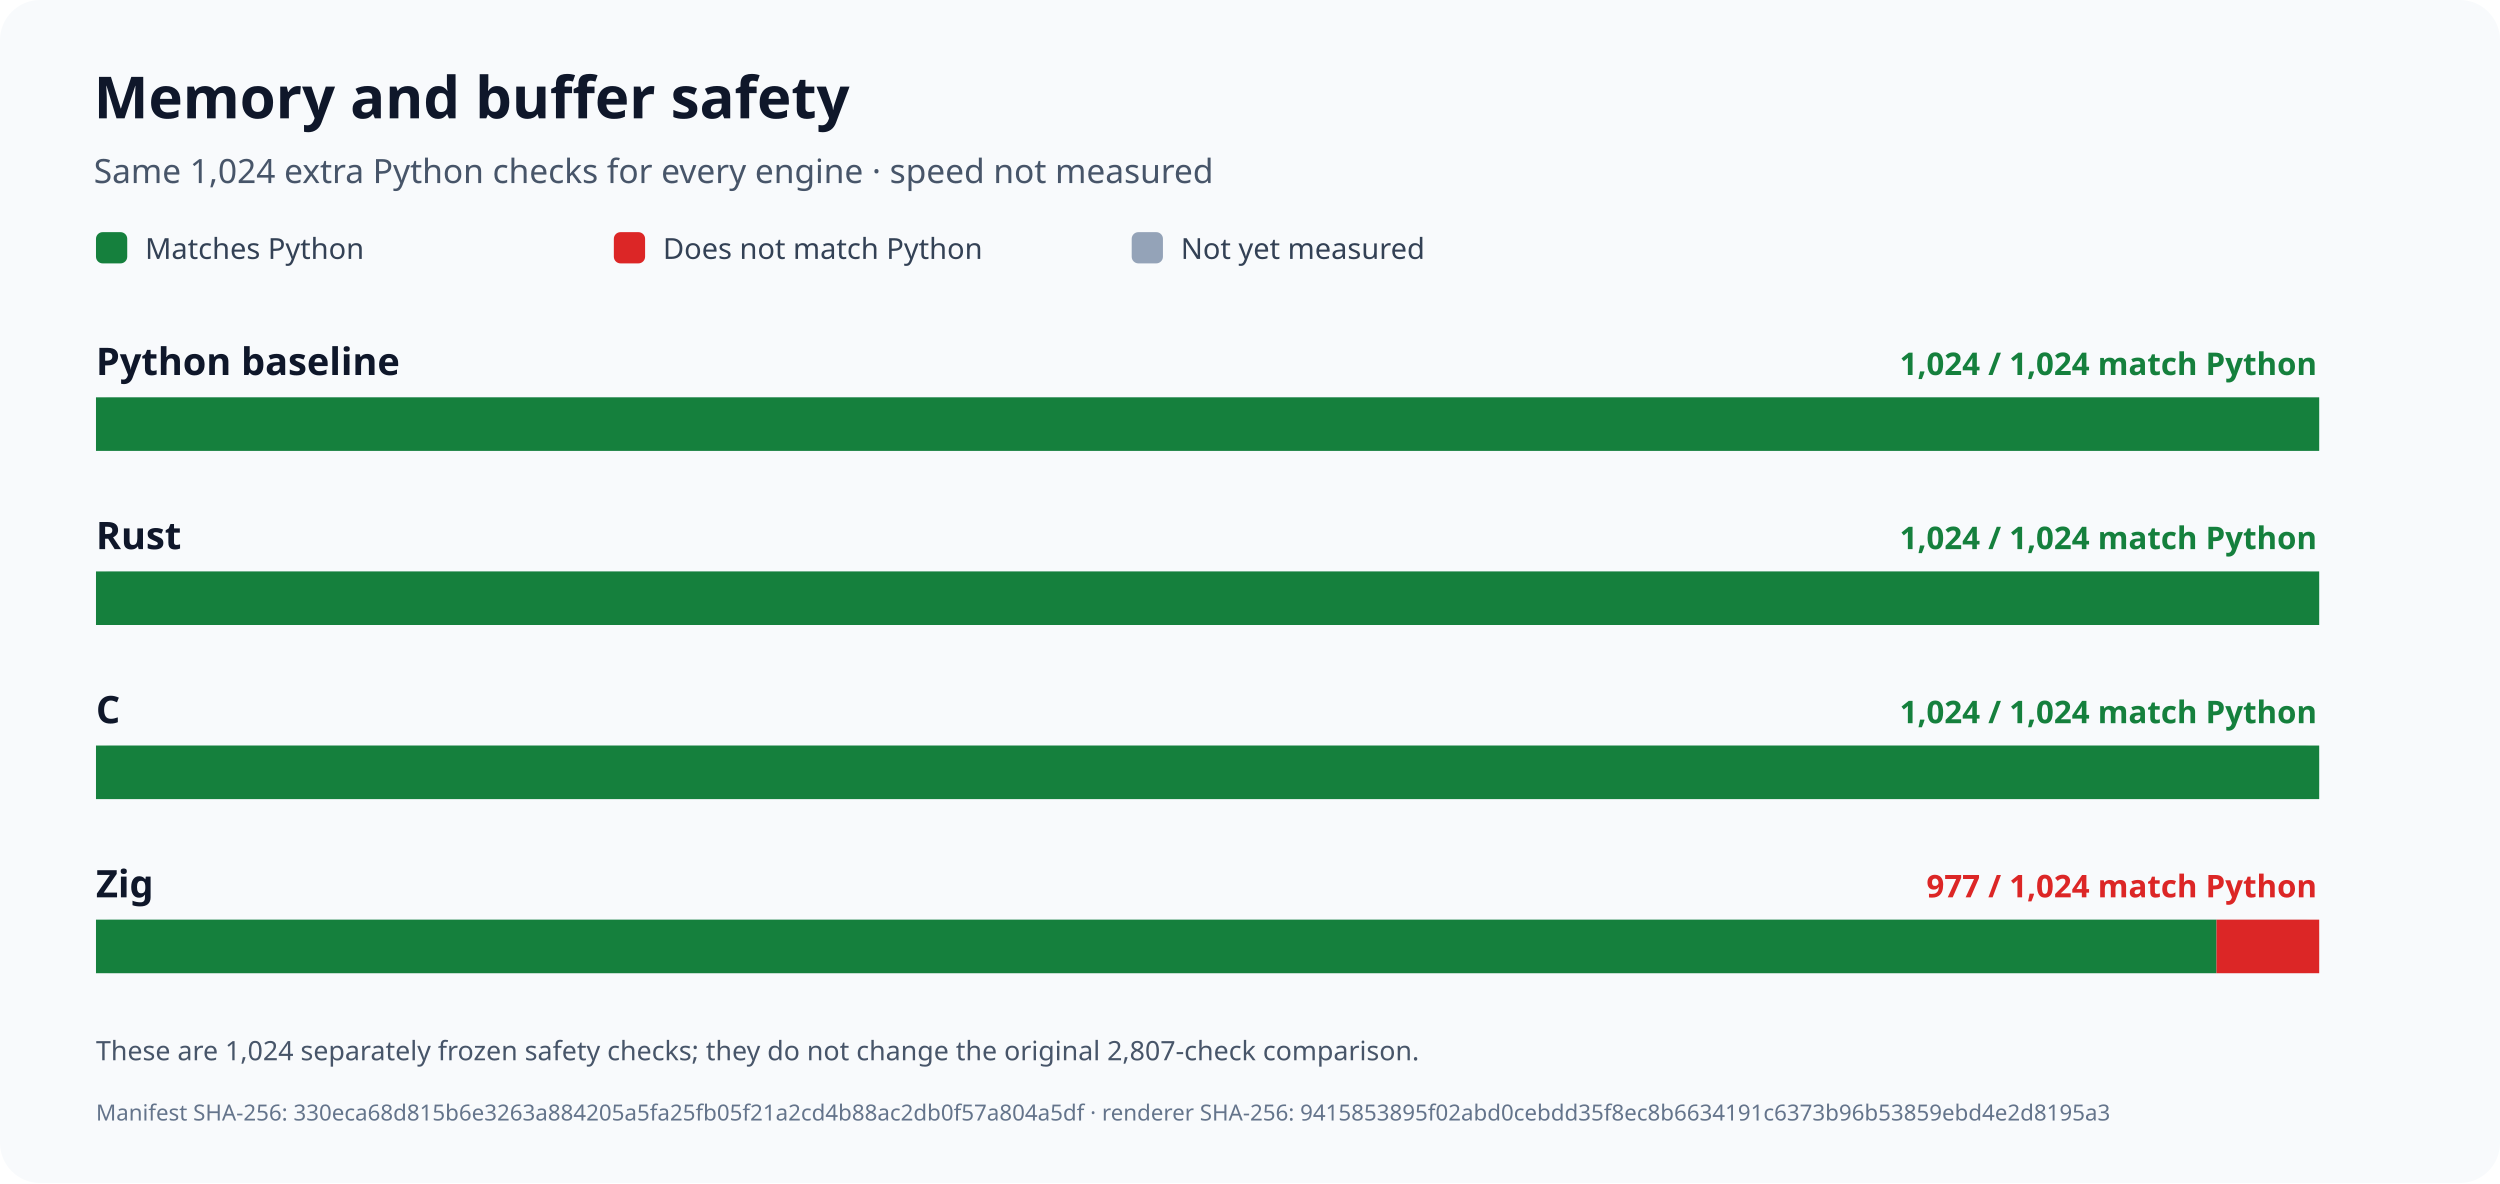
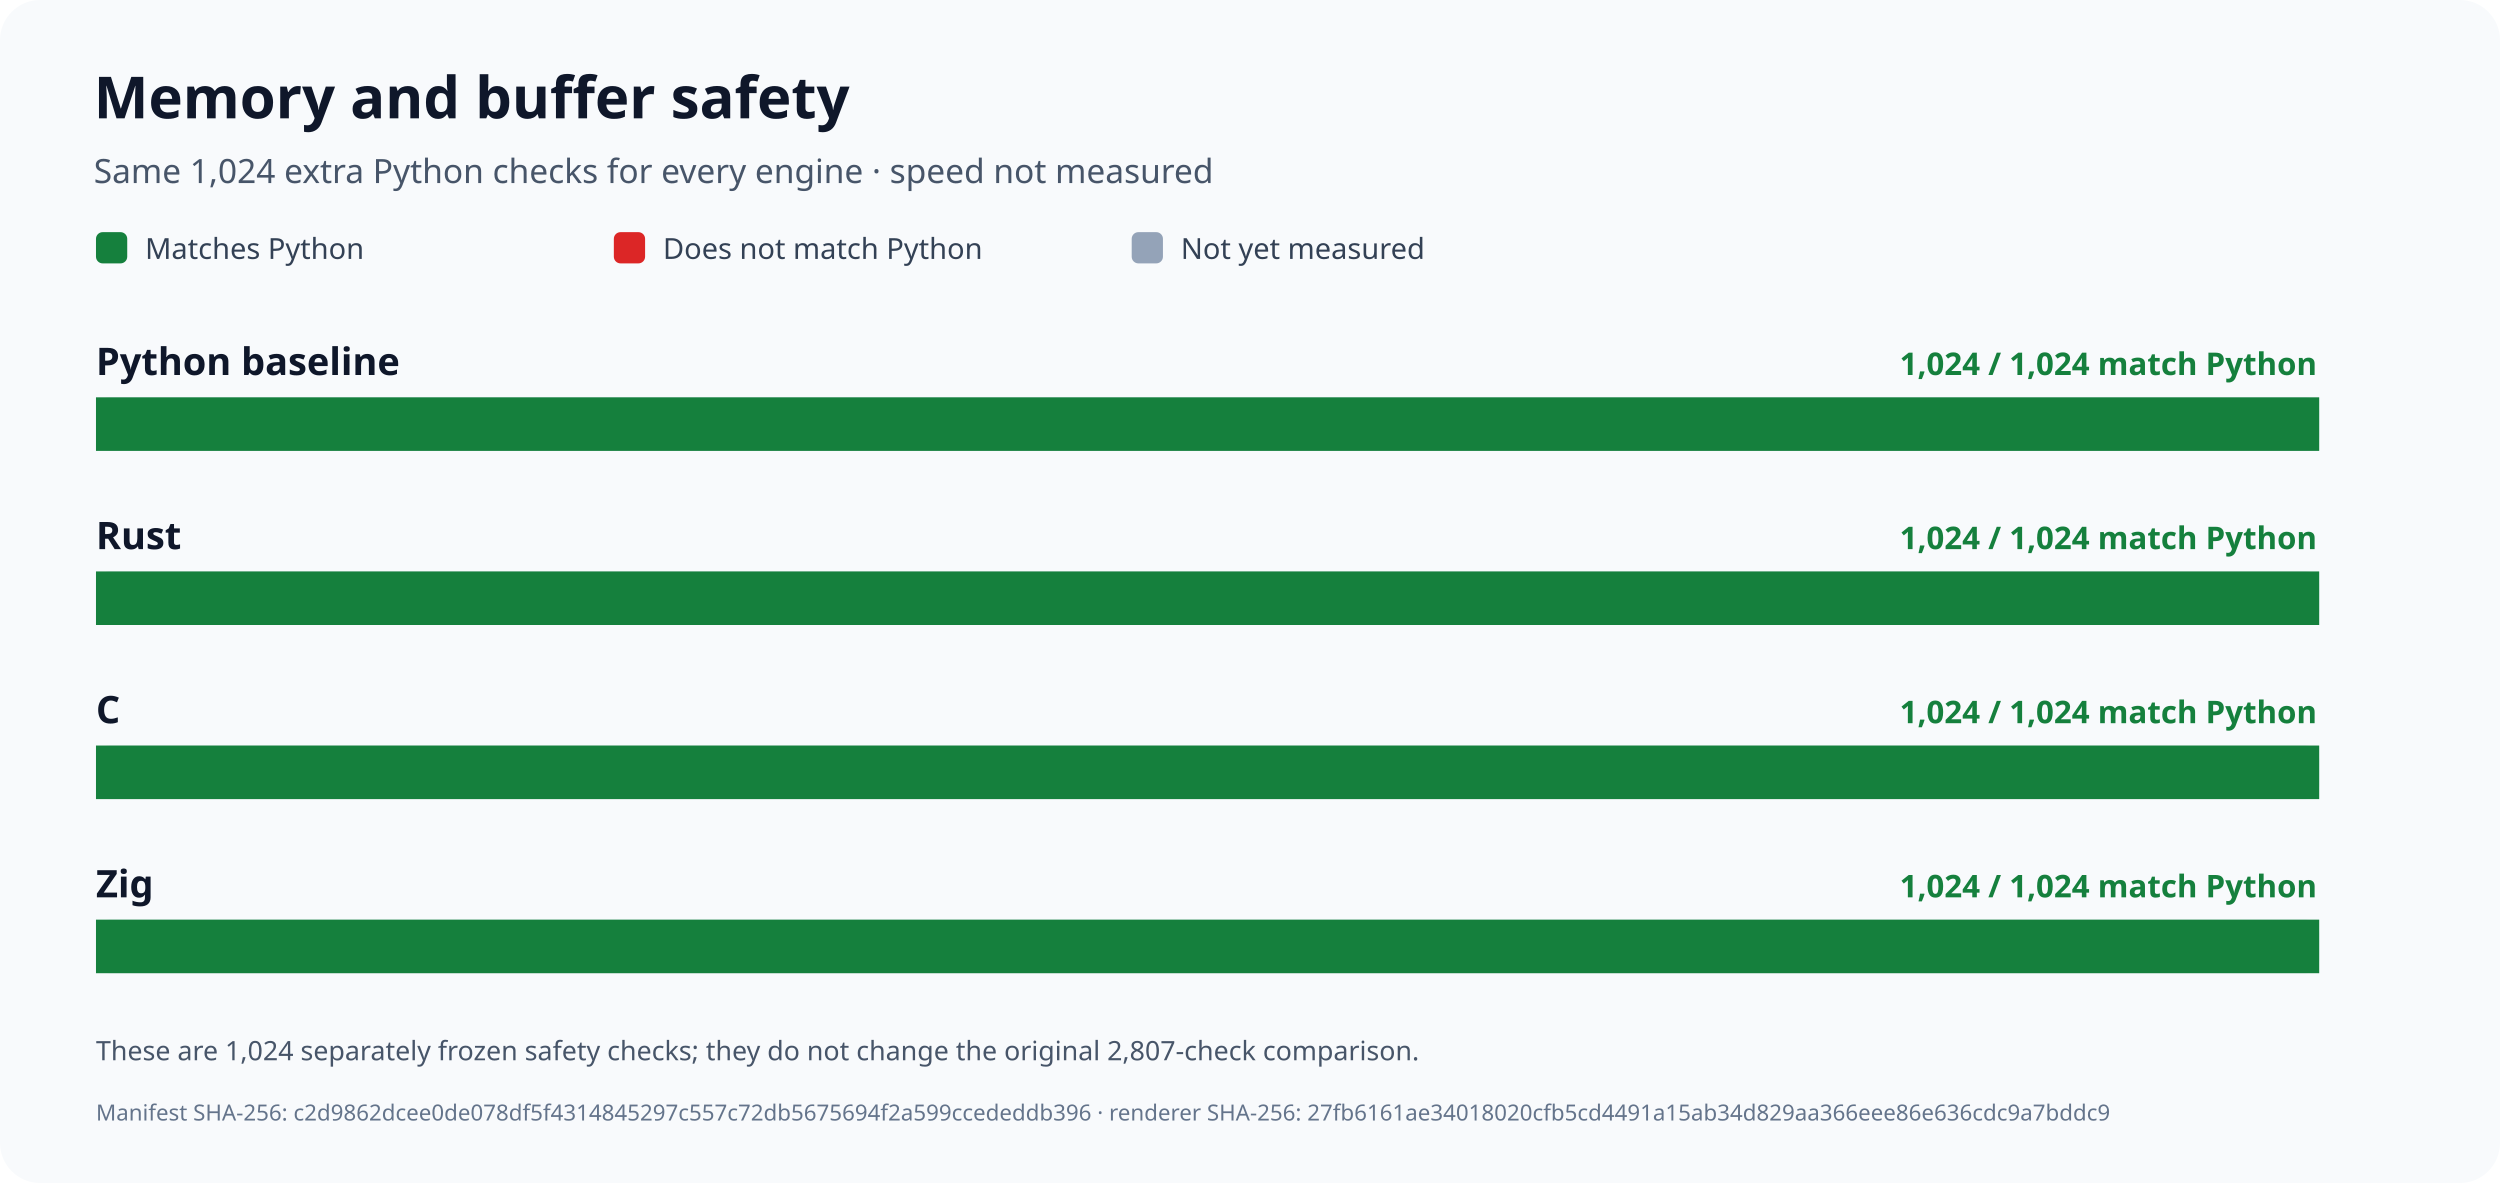
<svg xmlns="http://www.w3.org/2000/svg" width="1120" height="530" viewBox="0 0 1120 530" role="img" aria-labelledby="lifetime-title lifetime-desc">
  <rect width="1120" height="530" rx="18" fill="#f8fafc" />
  <text x="42" y="53" fill="#0f172a" font-family="system-ui,sans-serif" font-size="26" font-weight="700">Memory and buffer safety</text>
  <text x="42" y="82" fill="#475569" font-family="system-ui,sans-serif" font-size="15">Same 1,024 extra Python checks for every engine · speed not measured</text>
  <rect x="43" y="104" width="14" height="14" rx="3" fill="#15803d" />
  <text x="65" y="116" fill="#334155" font-family="system-ui,sans-serif" font-size="13">Matches Python</text>
  <rect x="275" y="104" width="14" height="14" rx="3" fill="#dc2626" />
  <text x="297" y="116" fill="#334155" font-family="system-ui,sans-serif" font-size="13">Does not match Python</text>
  <rect x="507" y="104" width="14" height="14" rx="3" fill="#94a3b8" />
  <text x="529" y="116" fill="#334155" font-family="system-ui,sans-serif" font-size="13">Not yet measured</text>
  <text x="43" y="168" fill="#0f172a" font-family="system-ui,sans-serif" font-size="17" font-weight="700">Python baseline</text>
  <text x="1038" y="168" fill="#15803d" text-anchor="end" font-family="system-ui,sans-serif" font-size="14" font-weight="600">1,024 / 1,024 match Python</text>
  <rect x="43" y="178" width="996" height="24" rx="6" fill="#e2e8f0" />
  <rect x="43" y="178" width="996" height="24" fill="#15803d" />
  <text x="43" y="246" fill="#0f172a" font-family="system-ui,sans-serif" font-size="17" font-weight="700">Rust</text>
  <text x="1038" y="246" fill="#15803d" text-anchor="end" font-family="system-ui,sans-serif" font-size="14" font-weight="600">1,024 / 1,024 match Python</text>
  <rect x="43" y="256" width="996" height="24" rx="6" fill="#e2e8f0" />
  <rect x="43" y="256" width="996" height="24" fill="#15803d" />
  <text x="43" y="324" fill="#0f172a" font-family="system-ui,sans-serif" font-size="17" font-weight="700">C</text>
  <text x="1038" y="324" fill="#15803d" text-anchor="end" font-family="system-ui,sans-serif" font-size="14" font-weight="600">1,024 / 1,024 match Python</text>
  <rect x="43" y="334" width="996" height="24" rx="6" fill="#e2e8f0" />
  <rect x="43" y="334" width="996" height="24" fill="#15803d" />
  <text x="43" y="402" fill="#0f172a" font-family="system-ui,sans-serif" font-size="17" font-weight="700">Zig</text>
-   <text x="1038" y="402" fill="#dc2626" text-anchor="end" font-family="system-ui,sans-serif" font-size="14" font-weight="600">977 / 1,024 match Python</text>
+   <text x="1038" y="402" fill="#15803d" text-anchor="end" font-family="system-ui,sans-serif" font-size="14" font-weight="600">1,024 / 1,024 match Python</text>
  <rect x="43" y="412" width="996" height="24" rx="6" fill="#e2e8f0" />
-   <rect x="43" y="412" width="950" height="24" fill="#15803d" />
-   <rect x="993" y="412" width="46" height="24" fill="#dc2626" />
+   <rect x="43" y="412" width="996" height="24" fill="#15803d" />
  <text x="43" y="475" fill="#475569" font-family="system-ui,sans-serif" font-size="12">These are 1,024 separately frozen safety checks; they do not change the original 2,807-check comparison.</text>
-   <text x="43" y="502" fill="#64748b" font-family="system-ui,sans-serif" font-size="10">Manifest SHA-256: 330eca68d815b6e3263a884205a5fa25fb05f21a2cd4b88ac2db0f57a804a5df · renderer SHA-256: 9415853895f02abd0cebdd35f8ec8b6634191c6373b96b53859ebd4e2d8195a3</text>
+   <text x="43" y="502" fill="#64748b" font-family="system-ui,sans-serif" font-size="10">Manifest SHA-256: c2d9862dcee0de078df5f4314845297c557c72db5675694f2a599ccededdb396 · renderer SHA-256: 27fb6161ae34018020cfb5cd4491a15ab34d829aa366eee86e636cdc9a7bddc9</text>
</svg>
